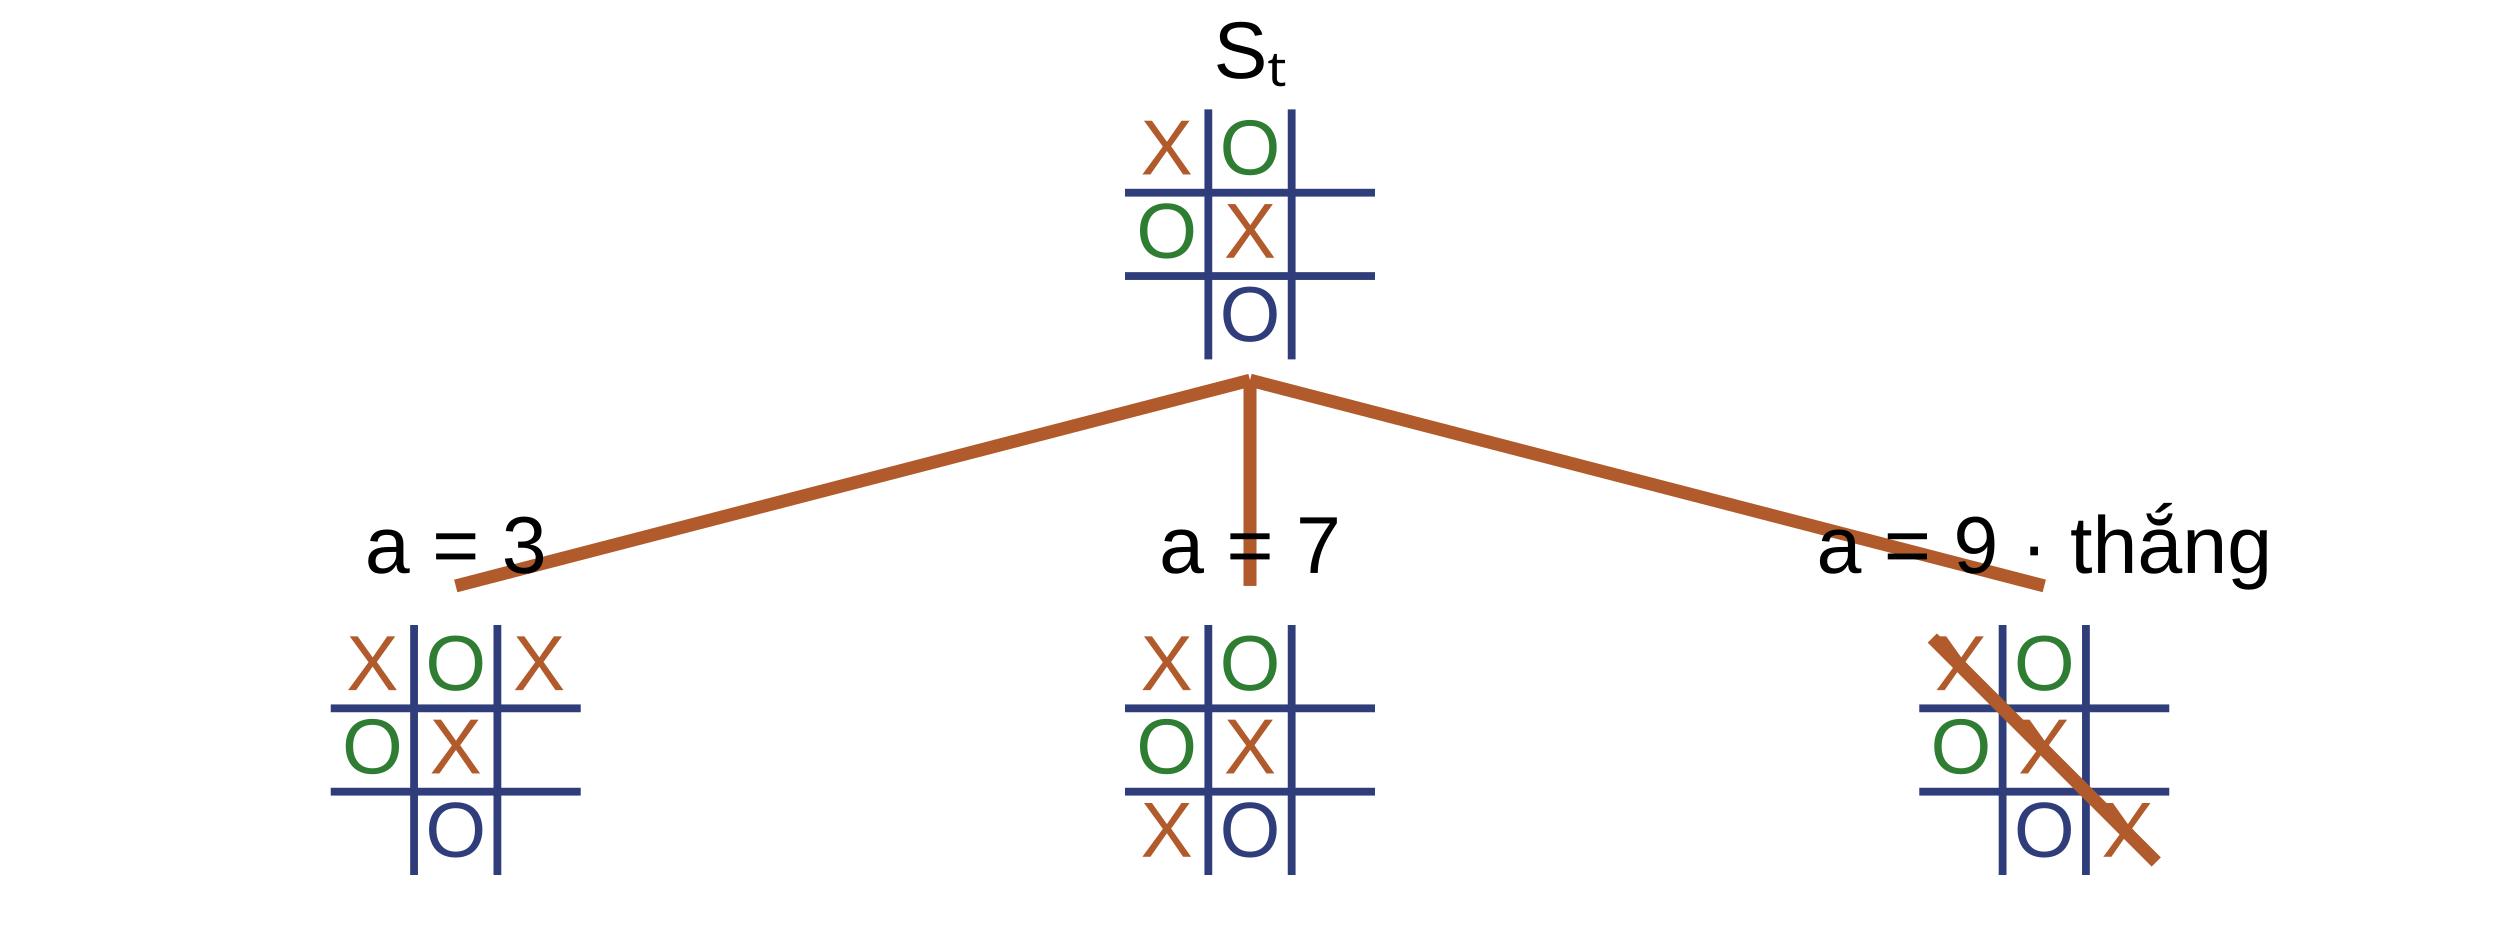
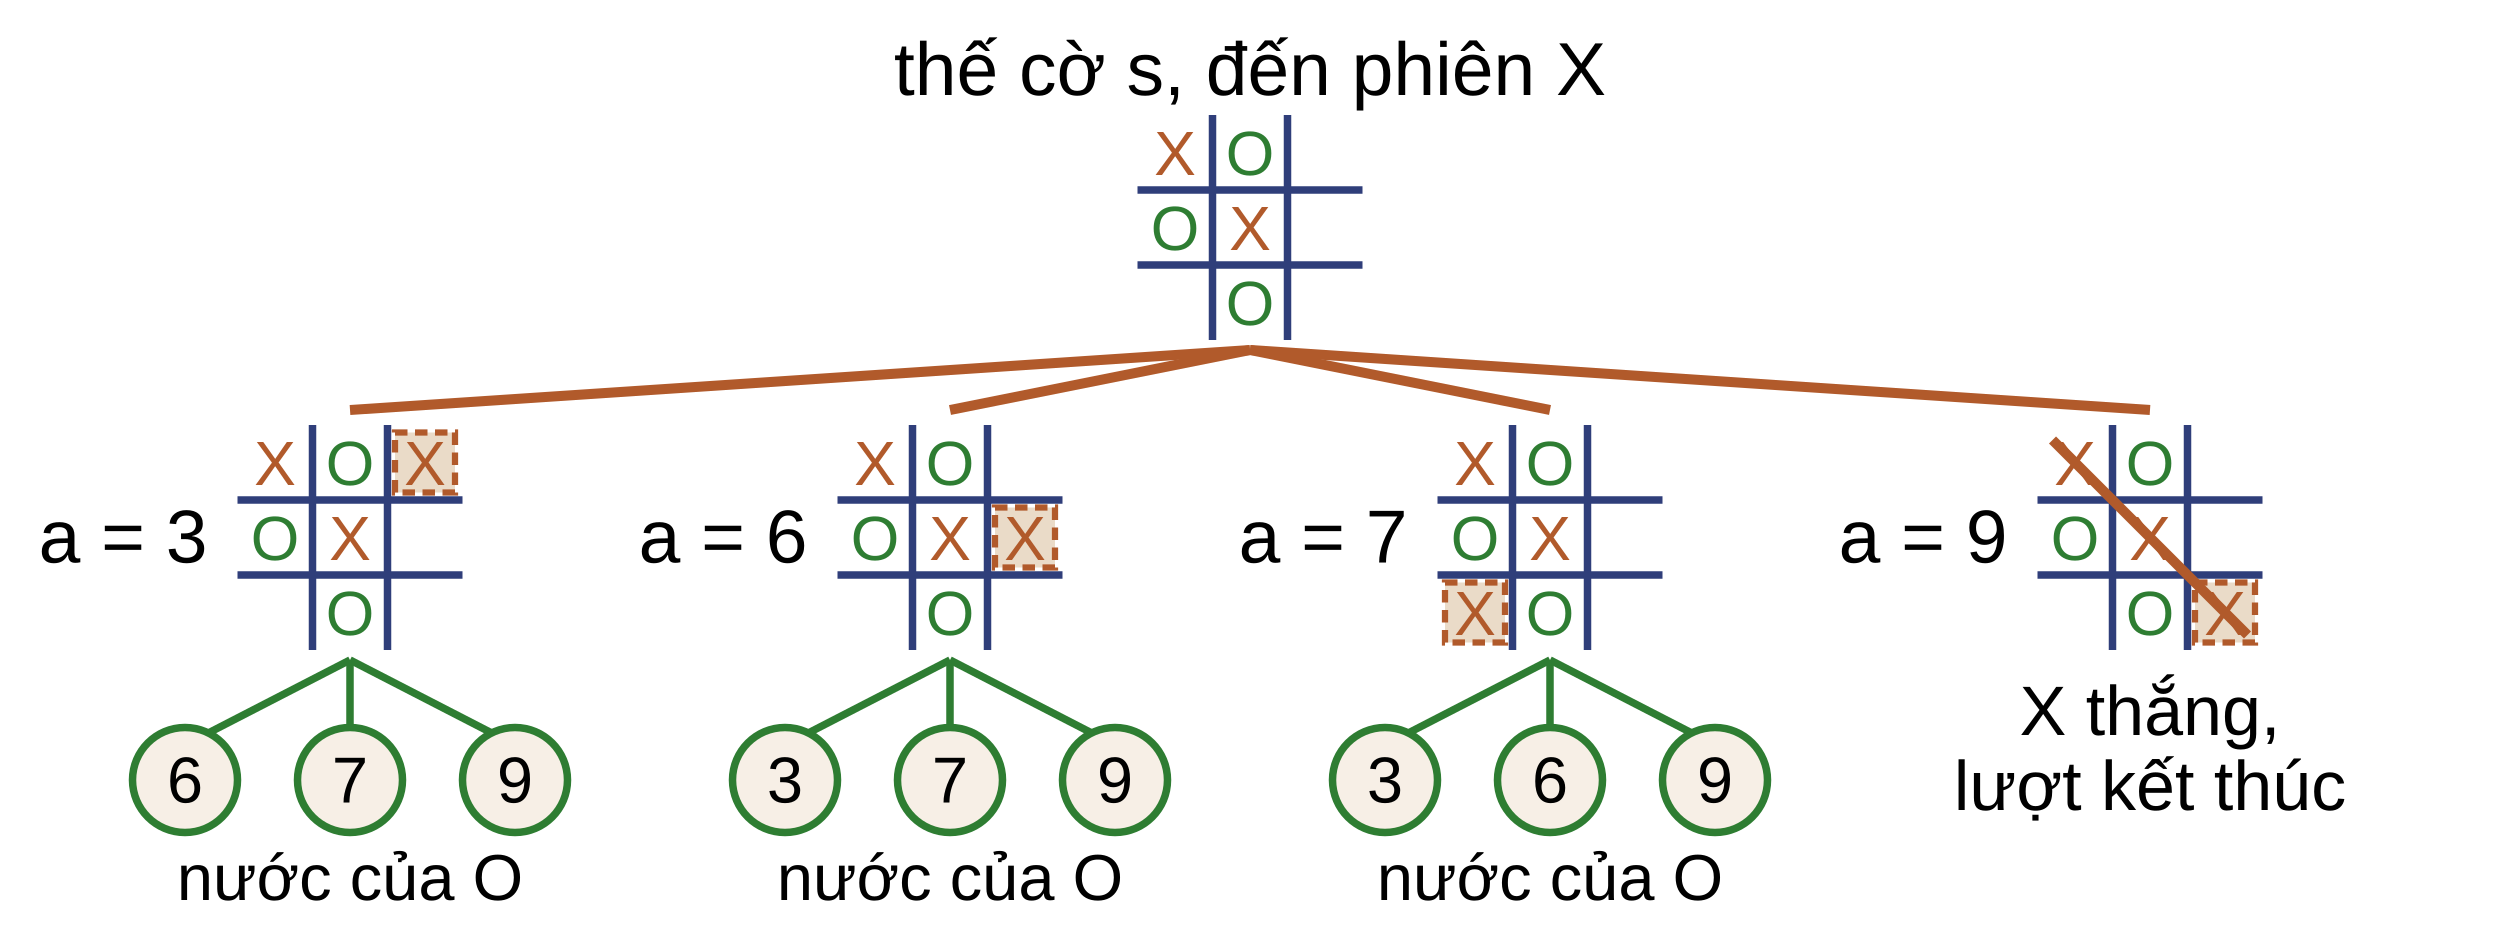
- <svg xmlns="http://www.w3.org/2000/svg" viewBox="0 0 960 360" role="img" aria-labelledby="t d">
-   <defs>
-     <g id="mini" fill="none" stroke="#2F3E7A" stroke-width="3">
-       <path d="M32 0V96M64 0V96M0 32H96M0 64H96" />
+ <svg xmlns="http://www.w3.org/2000/svg" viewBox="0 0 1000 370" role="img" aria-labelledby="t d">
+   <g font-family="Arial, sans-serif">
+     <g stroke="#2F3E7A" stroke-width="3">
+       <path d="M485.0 46V136M515.0 46V136M455.0 76H545.0M455.0 106H545.0" />
    </g>
-     <g id="rootmarks" font-size="30" text-anchor="middle">
-       <text x="16" y="25" fill="#B15A2B">X</text>
-       <text x="48" y="25" fill="#2E7D32">O</text>
-       <text x="16" y="57" fill="#2E7D32">O</text>
-       <text x="48" y="57" fill="#B15A2B">X</text>
-       <text x="48" y="89" fill="#2F3E7A">O</text>
+     <text x="470.0" y="70.0" text-anchor="middle" font-size="25" fill="#B15A2B">X</text>
+     <text x="500.0" y="70.0" text-anchor="middle" font-size="25" fill="#2E7D32">O</text>
+     <text x="470.0" y="100.0" text-anchor="middle" font-size="25" fill="#2E7D32">O</text>
+     <text x="500.0" y="100.0" text-anchor="middle" font-size="25" fill="#B15A2B">X</text>
+     <text x="500.0" y="130.0" text-anchor="middle" font-size="25" fill="#2E7D32">O</text>
+     <text x="500.0" y="38" text-anchor="middle" font-size="30">thế cờ s, đến phiên X</text>
+     <path d="M500.0 140L140 164" stroke="#B15A2B" stroke-width="4" />
+     <text x="83.0" y="225.0" text-anchor="end" font-size="30">a = 3</text>
+     <g stroke="#2F3E7A" stroke-width="3">
+       <path d="M125.0 170V260M155.0 170V260M95.0 200H185.0M95.0 230H185.0" />
    </g>
-   </defs>
-   <g stroke="#B15A2B" stroke-width="5">
-     <path d="M480 146L175 225M480 146V225M480 146L785 225" />
-   </g>
-   <g font-family="Arial, sans-serif">
-     <text x="480" y="30" text-anchor="middle" font-size="31">Sₜ</text>
-     <g transform="translate(432 42)">
-       <use href="#mini" />
-       <use href="#rootmarks" />
+     <text x="110.0" y="194.0" text-anchor="middle" font-size="25" fill="#B15A2B">X</text>
+     <text x="140.0" y="194.0" text-anchor="middle" font-size="25" fill="#2E7D32">O</text>
+     <rect x="158.0" y="173" width="24" height="24" fill="#EADBC8" stroke="#B15A2B" stroke-width="2.5" stroke-dasharray="5 3" />
+     <text x="170.0" y="194.0" text-anchor="middle" font-size="25" fill="#B15A2B">X</text>
+     <text x="110.0" y="224.0" text-anchor="middle" font-size="25" fill="#2E7D32">O</text>
+     <text x="140.0" y="224.0" text-anchor="middle" font-size="25" fill="#B15A2B">X</text>
+     <text x="140.0" y="254.0" text-anchor="middle" font-size="25" fill="#2E7D32">O</text>
+     <path d="M140 264L74 298" stroke="#2E7D32" stroke-width="3" />
+     <circle cx="74" cy="312" r="21" fill="#F7EFE6" stroke="#2E7D32" stroke-width="3" />
+     <text x="74" y="321" text-anchor="middle" font-size="26">6</text>
+     <path d="M140 264L140 298" stroke="#2E7D32" stroke-width="3" />
+     <circle cx="140" cy="312" r="21" fill="#F7EFE6" stroke="#2E7D32" stroke-width="3" />
+     <text x="140" y="321" text-anchor="middle" font-size="26">7</text>
+     <path d="M140 264L206 298" stroke="#2E7D32" stroke-width="3" />
+     <circle cx="206" cy="312" r="21" fill="#F7EFE6" stroke="#2E7D32" stroke-width="3" />
+     <text x="206" y="321" text-anchor="middle" font-size="26">9</text>
+     <text x="140" y="360" text-anchor="middle" font-size="26">nước của O</text>
+     <path d="M500.0 140L380 164" stroke="#B15A2B" stroke-width="4" />
+     <text x="323.0" y="225.0" text-anchor="end" font-size="30">a = 6</text>
+     <g stroke="#2F3E7A" stroke-width="3">
+       <path d="M365.0 170V260M395.0 170V260M335.0 200H425.0M335.0 230H425.0" />
    </g>
-     <g transform="translate(127 240)">
-       <use href="#mini" />
-       <use href="#rootmarks" />
-       <text x="80" y="25" fill="#B15A2B" font-size="30" text-anchor="middle">X</text>
+     <text x="350.0" y="194.0" text-anchor="middle" font-size="25" fill="#B15A2B">X</text>
+     <text x="380.0" y="194.0" text-anchor="middle" font-size="25" fill="#2E7D32">O</text>
+     <text x="350.0" y="224.0" text-anchor="middle" font-size="25" fill="#2E7D32">O</text>
+     <text x="380.0" y="224.0" text-anchor="middle" font-size="25" fill="#B15A2B">X</text>
+     <rect x="398.0" y="203" width="24" height="24" fill="#EADBC8" stroke="#B15A2B" stroke-width="2.5" stroke-dasharray="5 3" />
+     <text x="410.0" y="224.0" text-anchor="middle" font-size="25" fill="#B15A2B">X</text>
+     <text x="380.0" y="254.0" text-anchor="middle" font-size="25" fill="#2E7D32">O</text>
+     <path d="M380 264L314 298" stroke="#2E7D32" stroke-width="3" />
+     <circle cx="314" cy="312" r="21" fill="#F7EFE6" stroke="#2E7D32" stroke-width="3" />
+     <text x="314" y="321" text-anchor="middle" font-size="26">3</text>
+     <path d="M380 264L380 298" stroke="#2E7D32" stroke-width="3" />
+     <circle cx="380" cy="312" r="21" fill="#F7EFE6" stroke="#2E7D32" stroke-width="3" />
+     <text x="380" y="321" text-anchor="middle" font-size="26">7</text>
+     <path d="M380 264L446 298" stroke="#2E7D32" stroke-width="3" />
+     <circle cx="446" cy="312" r="21" fill="#F7EFE6" stroke="#2E7D32" stroke-width="3" />
+     <text x="446" y="321" text-anchor="middle" font-size="26">9</text>
+     <text x="380" y="360" text-anchor="middle" font-size="26">nước của O</text>
+     <path d="M500.0 140L620 164" stroke="#B15A2B" stroke-width="4" />
+     <text x="563.0" y="225.0" text-anchor="end" font-size="30">a = 7</text>
+     <g stroke="#2F3E7A" stroke-width="3">
+       <path d="M605.0 170V260M635.0 170V260M575.0 200H665.0M575.0 230H665.0" />
    </g>
-     <g transform="translate(432 240)">
-       <use href="#mini" />
-       <use href="#rootmarks" />
-       <text x="16" y="89" fill="#B15A2B" font-size="30" text-anchor="middle">X</text>
+     <text x="590.0" y="194.0" text-anchor="middle" font-size="25" fill="#B15A2B">X</text>
+     <text x="620.0" y="194.0" text-anchor="middle" font-size="25" fill="#2E7D32">O</text>
+     <text x="590.0" y="224.0" text-anchor="middle" font-size="25" fill="#2E7D32">O</text>
+     <text x="620.0" y="224.0" text-anchor="middle" font-size="25" fill="#B15A2B">X</text>
+     <rect x="578.0" y="233" width="24" height="24" fill="#EADBC8" stroke="#B15A2B" stroke-width="2.5" stroke-dasharray="5 3" />
+     <text x="590.0" y="254.0" text-anchor="middle" font-size="25" fill="#B15A2B">X</text>
+     <text x="620.0" y="254.0" text-anchor="middle" font-size="25" fill="#2E7D32">O</text>
+     <path d="M620 264L554 298" stroke="#2E7D32" stroke-width="3" />
+     <circle cx="554" cy="312" r="21" fill="#F7EFE6" stroke="#2E7D32" stroke-width="3" />
+     <text x="554" y="321" text-anchor="middle" font-size="26">3</text>
+     <path d="M620 264L620 298" stroke="#2E7D32" stroke-width="3" />
+     <circle cx="620" cy="312" r="21" fill="#F7EFE6" stroke="#2E7D32" stroke-width="3" />
+     <text x="620" y="321" text-anchor="middle" font-size="26">6</text>
+     <path d="M620 264L686 298" stroke="#2E7D32" stroke-width="3" />
+     <circle cx="686" cy="312" r="21" fill="#F7EFE6" stroke="#2E7D32" stroke-width="3" />
+     <text x="686" y="321" text-anchor="middle" font-size="26">9</text>
+     <text x="620" y="360" text-anchor="middle" font-size="26">nước của O</text>
+     <path d="M500.0 140L860 164" stroke="#B15A2B" stroke-width="4" />
+     <text x="803.0" y="225.0" text-anchor="end" font-size="30">a = 9</text>
+     <g stroke="#2F3E7A" stroke-width="3">
+       <path d="M845.0 170V260M875.0 170V260M815.0 200H905.0M815.0 230H905.0" />
    </g>
-     <g transform="translate(737 240)">
-       <use href="#mini" />
-       <use href="#rootmarks" />
-       <text x="80" y="89" fill="#B15A2B" font-size="30" text-anchor="middle">X</text>
-       <path d="M5 5L91 91" stroke="#B15A2B" stroke-width="5" />
-     </g>
-     <g font-size="31" text-anchor="middle">
-       <text x="175" y="220">a = 3</text>
-       <text x="480" y="220">a = 7</text>
-       <text x="785" y="220">a = 9 · thắng</text>
-     </g>
+     <text x="830.0" y="194.0" text-anchor="middle" font-size="25" fill="#B15A2B">X</text>
+     <text x="860.0" y="194.0" text-anchor="middle" font-size="25" fill="#2E7D32">O</text>
+     <text x="830.0" y="224.0" text-anchor="middle" font-size="25" fill="#2E7D32">O</text>
+     <text x="860.0" y="224.0" text-anchor="middle" font-size="25" fill="#B15A2B">X</text>
+     <text x="860.0" y="254.0" text-anchor="middle" font-size="25" fill="#2E7D32">O</text>
+     <rect x="878.0" y="233" width="24" height="24" fill="#EADBC8" stroke="#B15A2B" stroke-width="2.5" stroke-dasharray="5 3" />
+     <text x="890.0" y="254.0" text-anchor="middle" font-size="25" fill="#B15A2B">X</text>
+     <path d="M821.0 176L899.0 254" stroke="#B15A2B" stroke-width="4" />
+     <text x="860" y="294" text-anchor="middle" font-size="28">X thắng,</text>
+     <text x="860" y="324" text-anchor="middle" font-size="28">lượt kết thúc</text>
  </g>
</svg>
